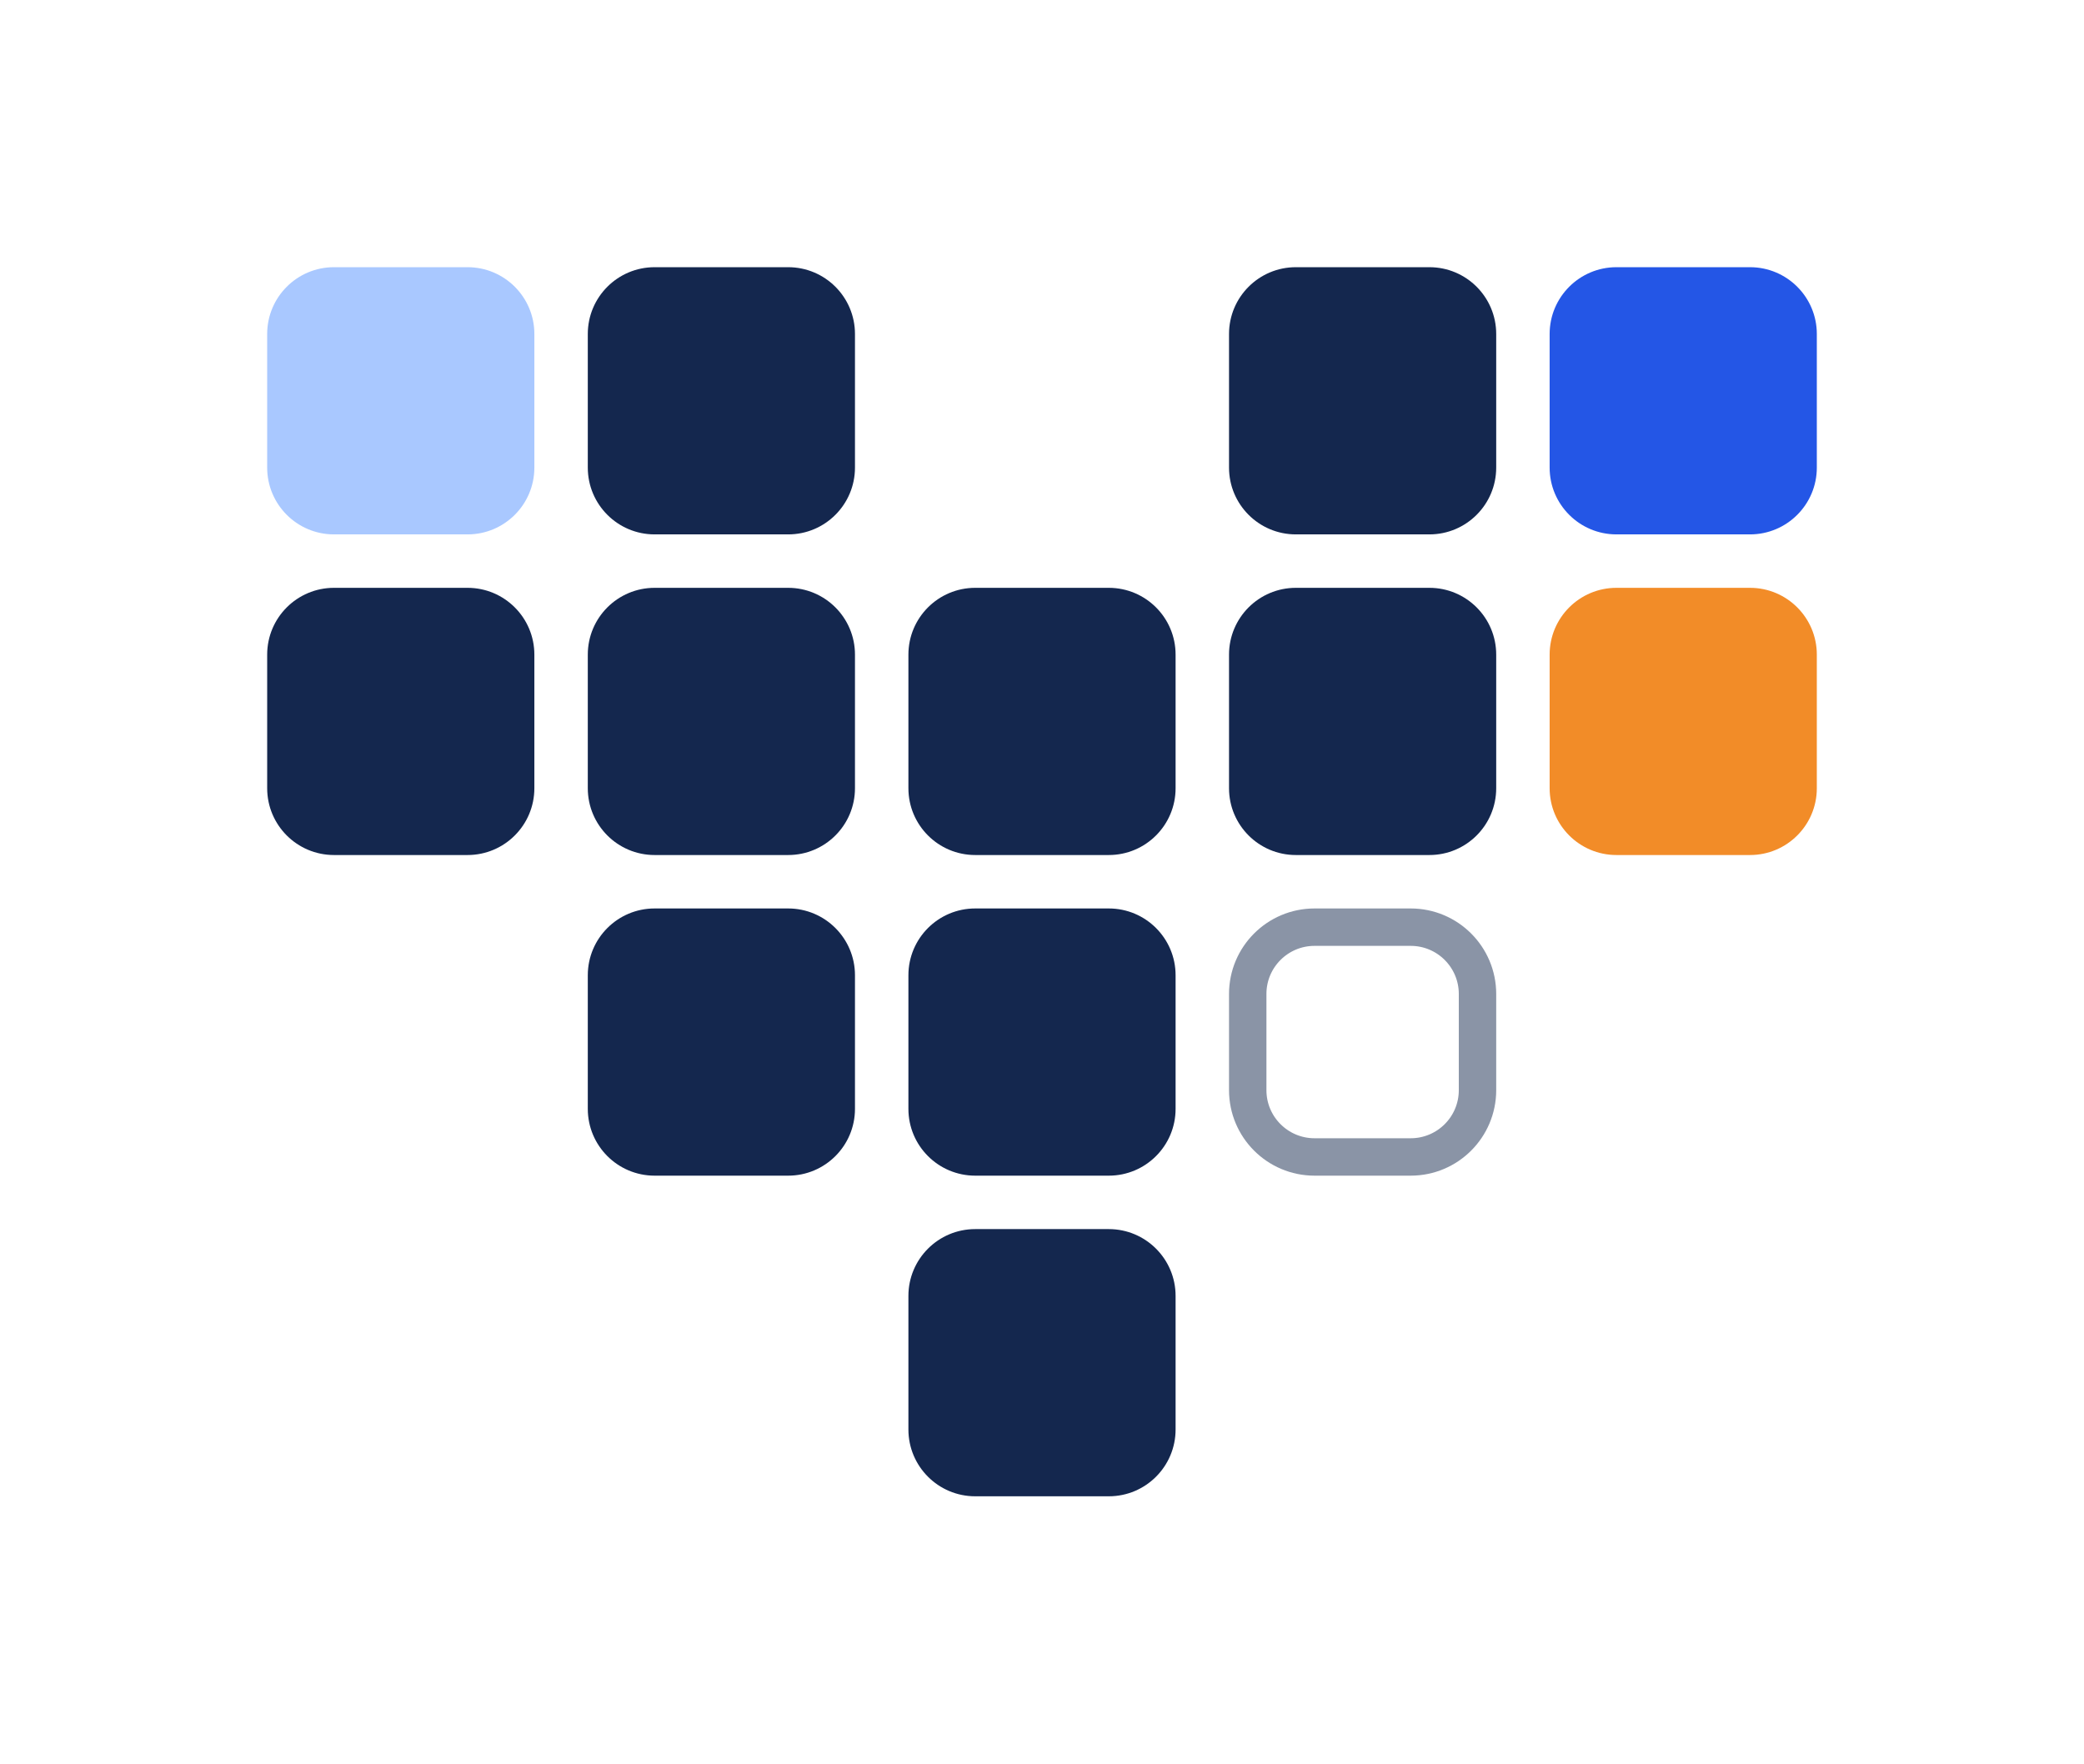
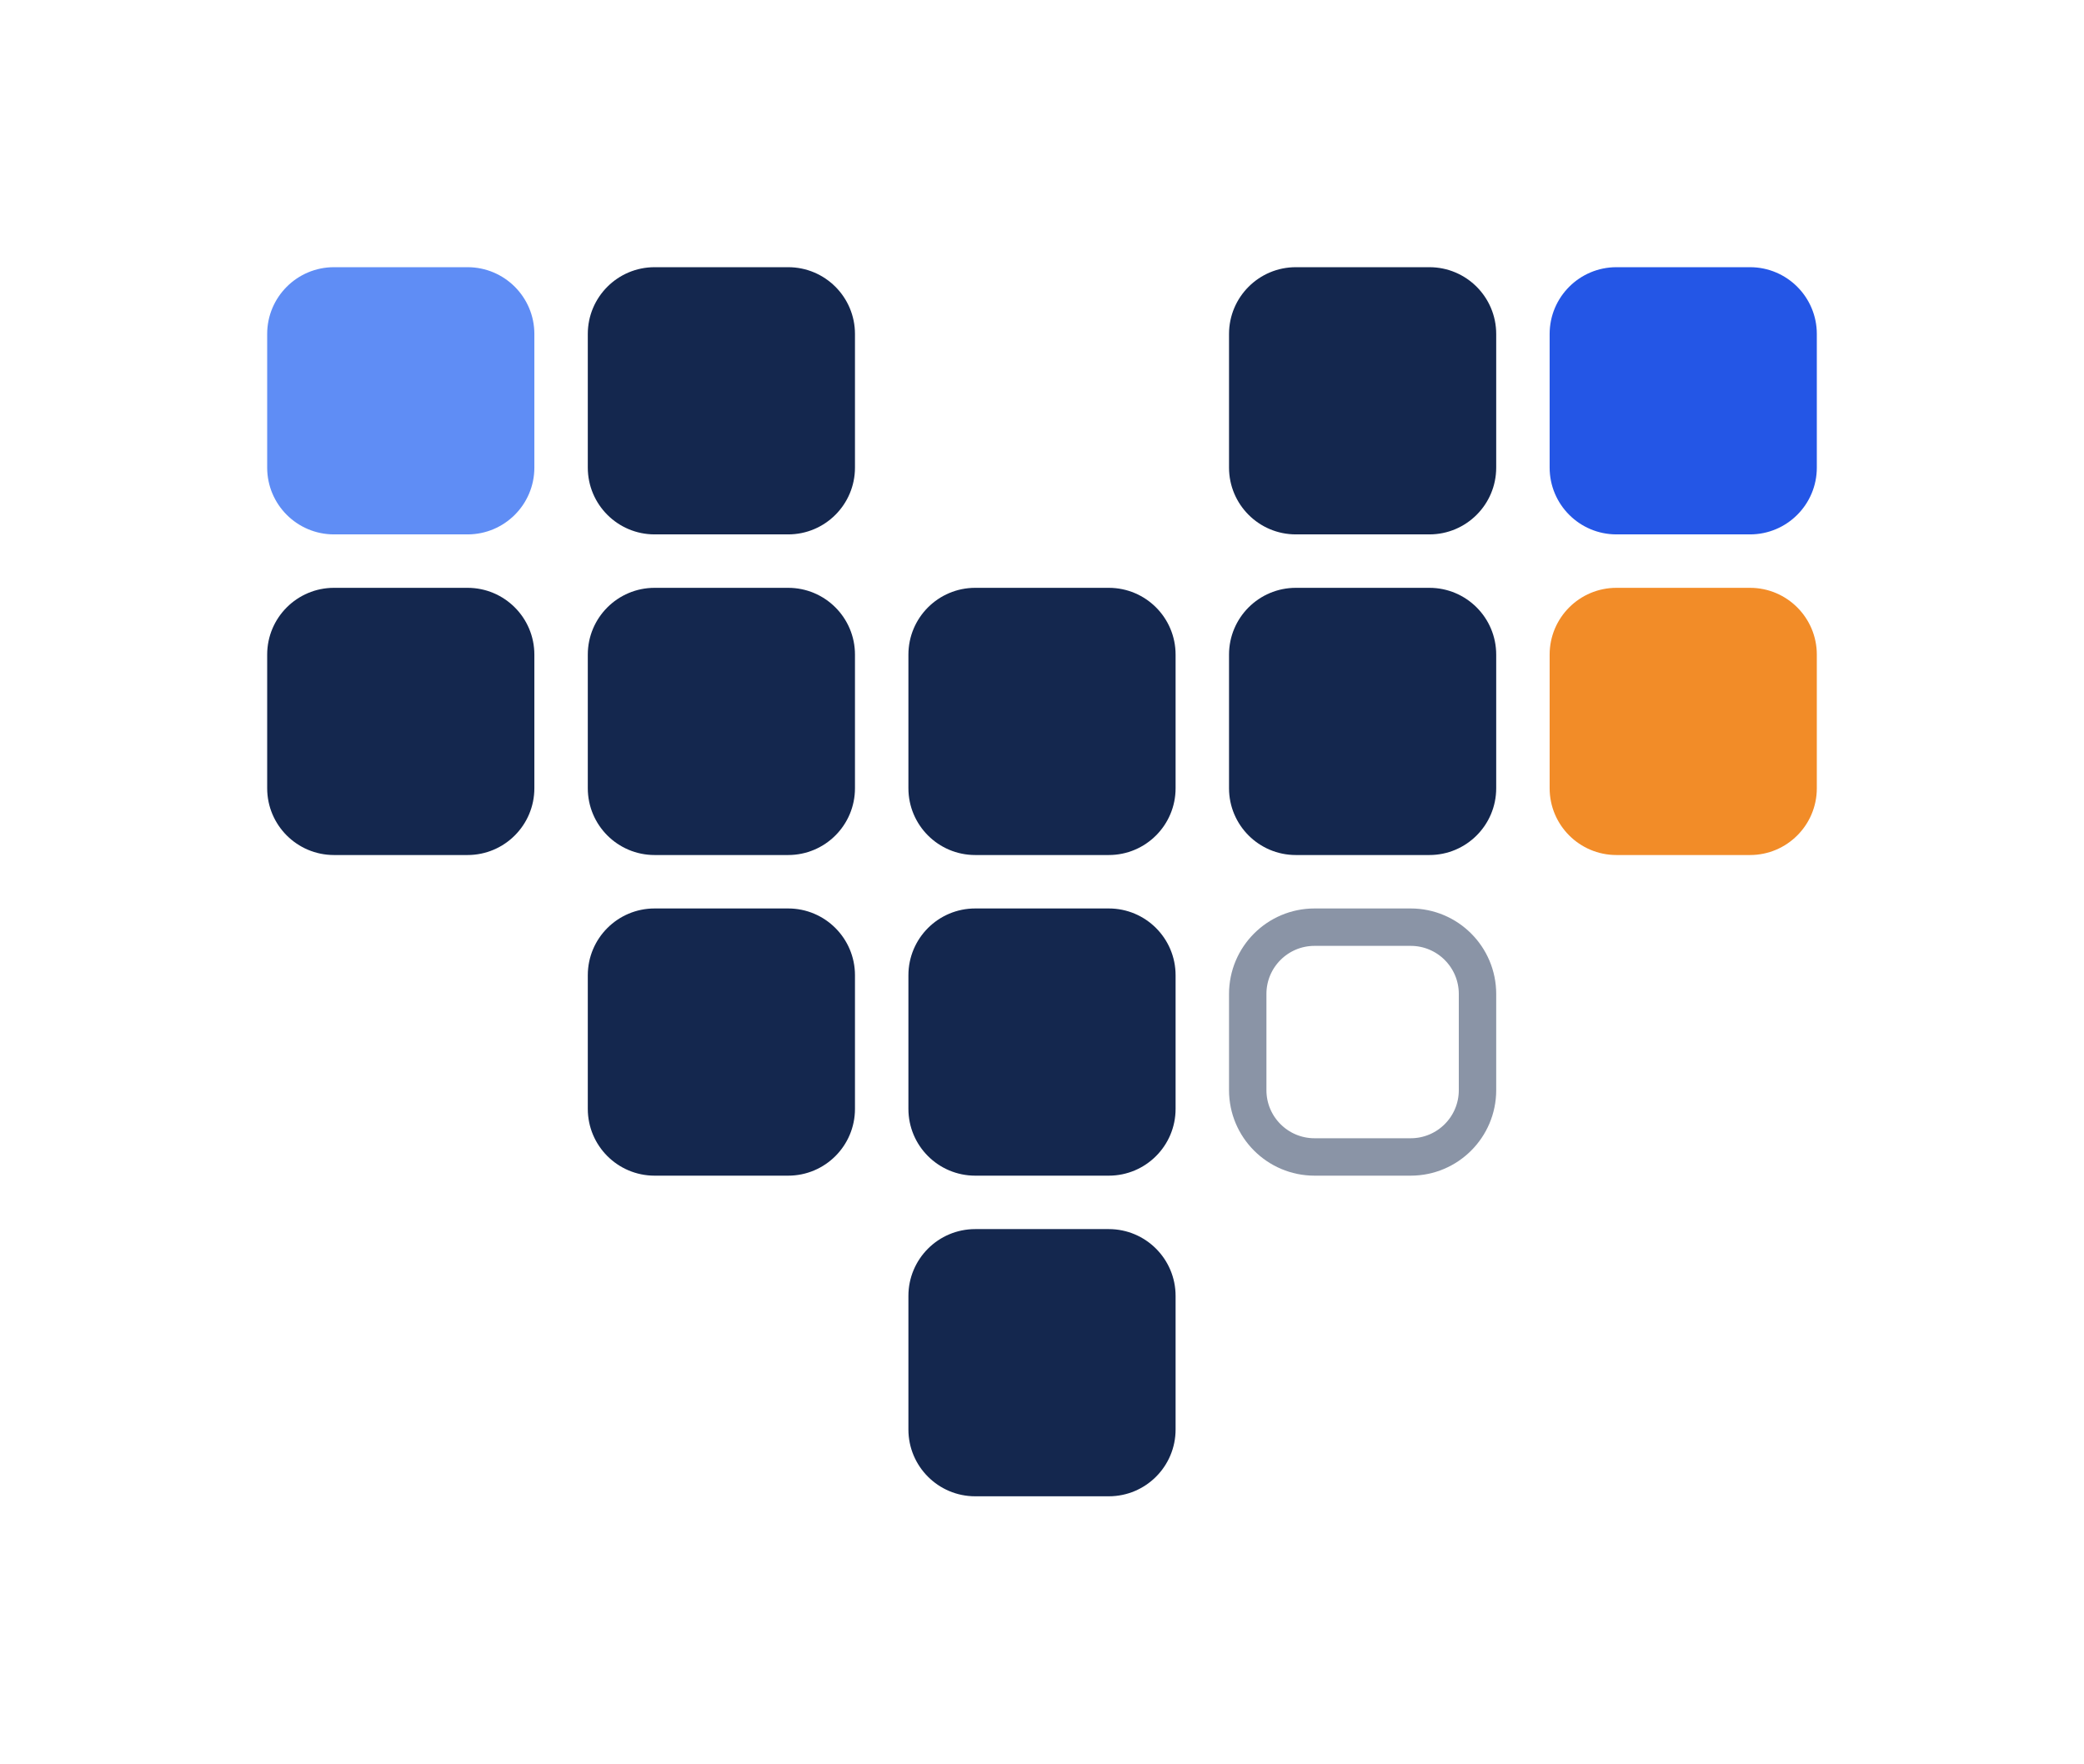
<svg xmlns="http://www.w3.org/2000/svg" width="156" height="132" viewBox="-18 -6 156 132" fill="none">
  <g>
    <g>
      <g>
-         <path d="M17 14H7C4.239 14 2 16.239 2 19V29C2 31.761 4.239 34 7 34H17C19.761 34 22 31.761 22 29V19C22 16.239 19.761 14 17 14Z" fill="#A9C8FF" />
+         <path d="M17 14H7C4.239 14 2 16.239 2 19V29C2 31.761 4.239 34 7 34H17C19.761 34 22 31.761 22 29V19C22 16.239 19.761 14 17 14Z" fill="#5F8DF5" />
        <path d="M41 14H31C28.239 14 26 16.239 26 19V29C26 31.761 28.239 34 31 34H41C43.761 34 46 31.761 46 29V19C46 16.239 43.761 14 41 14Z" fill="#14274E" />
        <path d="M89 14H79C76.239 14 74 16.239 74 19V29C74 31.761 76.239 34 79 34H89C91.761 34 94 31.761 94 29V19C94 16.239 91.761 14 89 14Z" fill="#14274E" />
        <path d="M113 14H103C100.239 14 98 16.239 98 19V29C98 31.761 100.239 34 103 34H113C115.761 34 118 31.761 118 29V19C118 16.239 115.761 14 113 14Z" fill="#2456E6" />
        <path d="M17 38H7C4.239 38 2 40.239 2 43V53C2 55.761 4.239 58 7 58H17C19.761 58 22 55.761 22 53V43C22 40.239 19.761 38 17 38Z" fill="#14274E" />
        <path d="M41 38H31C28.239 38 26 40.239 26 43V53C26 55.761 28.239 58 31 58H41C43.761 58 46 55.761 46 53V43C46 40.239 43.761 38 41 38Z" fill="#14274E" />
        <path d="M65 38H55C52.239 38 50 40.239 50 43V53C50 55.761 52.239 58 55 58H65C67.761 58 70 55.761 70 53V43C70 40.239 67.761 38 65 38Z" fill="#14274E" />
        <path d="M89 38H79C76.239 38 74 40.239 74 43V53C74 55.761 76.239 58 79 58H89C91.761 58 94 55.761 94 53V43C94 40.239 91.761 38 89 38Z" fill="#14274E" />
        <path d="M113 38H103C100.239 38 98 40.239 98 43V53C98 55.761 100.239 58 103 58H113C115.761 58 118 55.761 118 53V43C118 40.239 115.761 38 113 38Z" fill="#F28C28" />
        <path d="M41 62H31C28.239 62 26 64.239 26 67V77C26 79.761 28.239 82 31 82H41C43.761 82 46 79.761 46 77V67C46 64.239 43.761 62 41 62Z" fill="#14274E" />
        <path d="M65 62H55C52.239 62 50 64.239 50 67V77C50 79.761 52.239 82 55 82H65C67.761 82 70 79.761 70 77V67C70 64.239 67.761 62 65 62Z" fill="#14274E" />
        <path d="M80.4 63.4H87.6C90.361 63.4 92.6 65.639 92.6 68.4V75.6C92.6 78.361 90.361 80.6 87.6 80.6H80.4C77.638 80.6 75.4 78.361 75.4 75.6V68.4C75.4 65.639 77.638 63.4 80.4 63.4Z" stroke-width="2.8" stroke="#8A94A6" />
        <path d="M65 86H55C52.239 86 50 88.239 50 91V101C50 103.761 52.239 106 55 106H65C67.761 106 70 103.761 70 101V91C70 88.239 67.761 86 65 86Z" fill="#14274E" />
      </g>
    </g>
  </g>
</svg>
